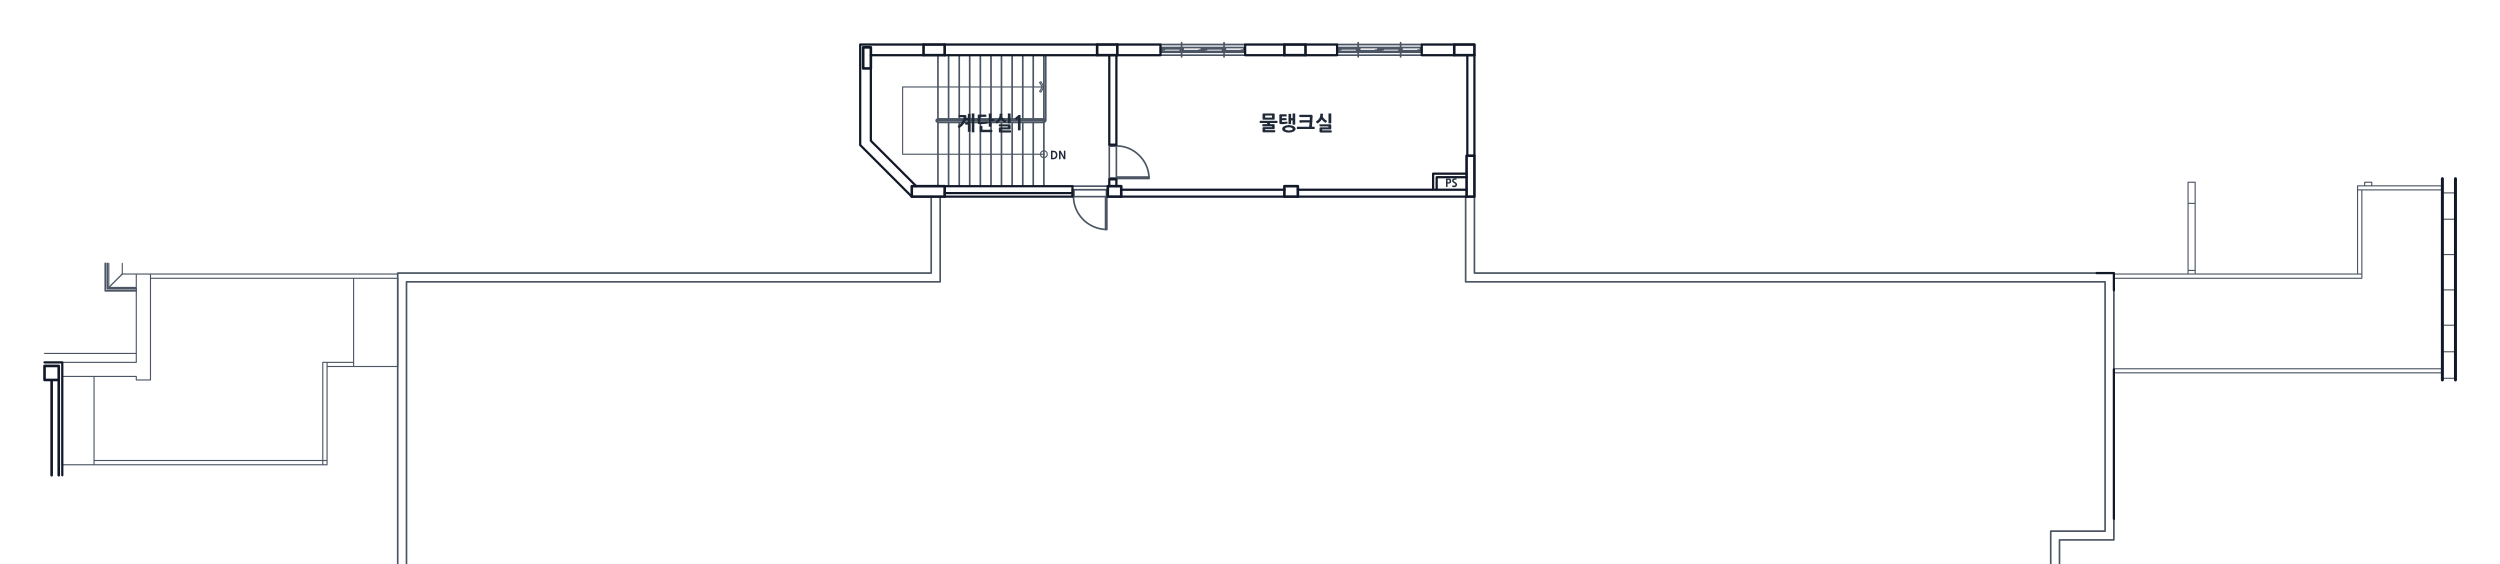
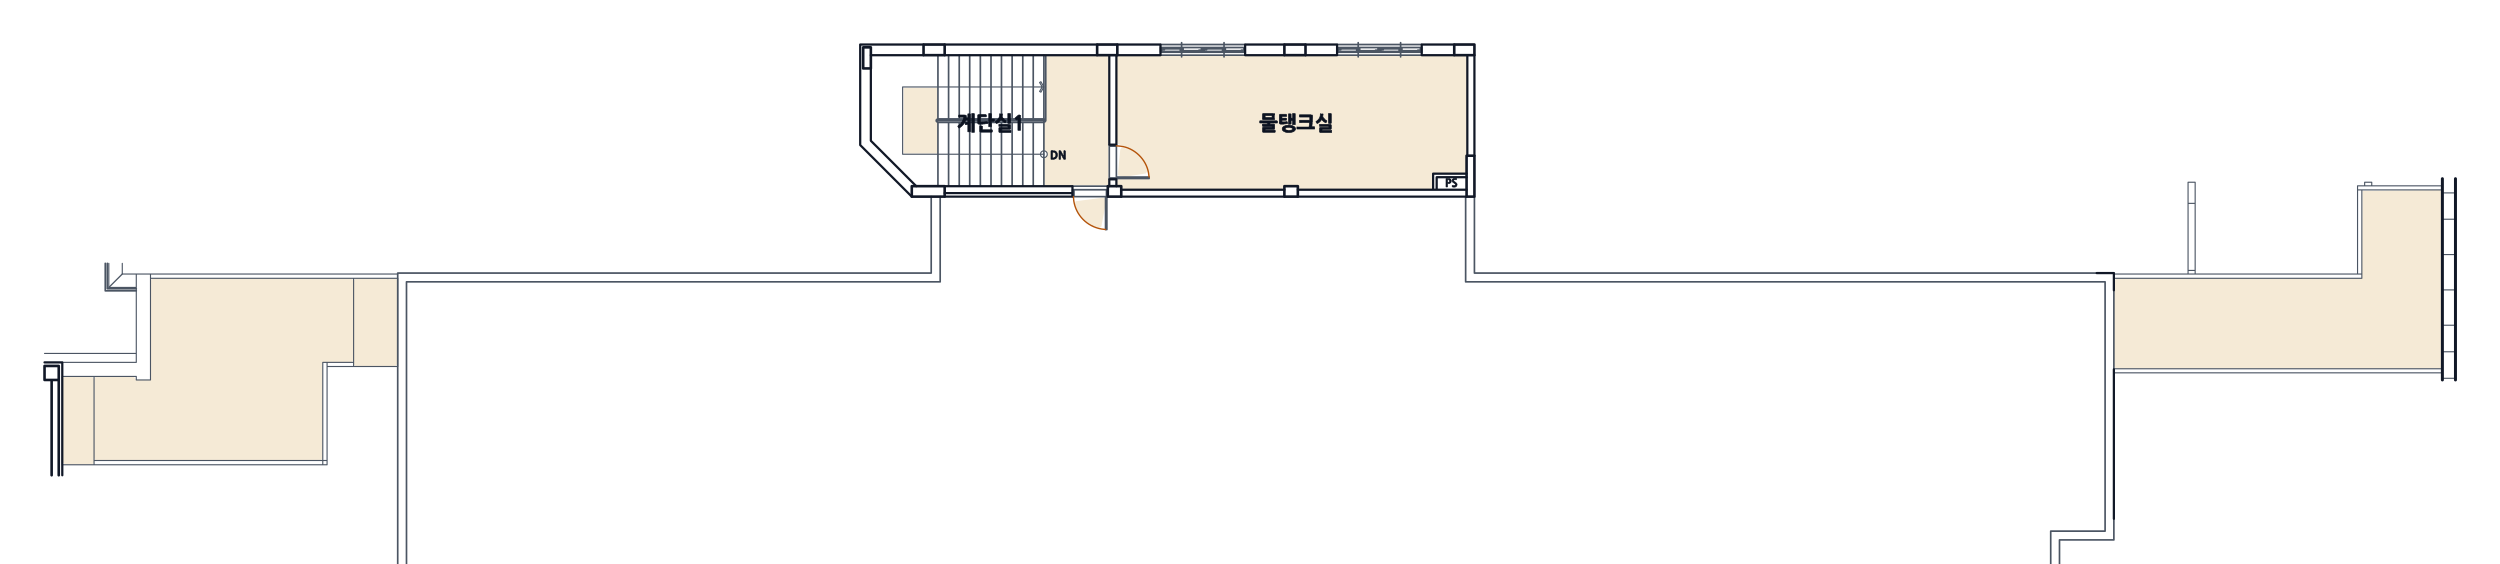
<svg xmlns="http://www.w3.org/2000/svg" viewBox="0 0 802.72 180.88" width="802.72" height="180.88">
+   <g id="deco">
+     <path fill="#f5ead6" fill-rule="evenodd" d="M290.1 28.2L290.1 49.3L300.9 49.3L301.2 39.8L300.6 38.5L301.2 37.6L300.9 28.2ZM336.3 49.5L335.2 51.2L335.4 59.5L355.9 59.5L355.9 18L336 18L335.7 38.9L335.2 39.7L335.2 47.7ZM360.2 47.3L359.7 48L358.9 56.3L361 56.8L367.9 55.7L368.4 54.9L369 56.8L369 57.3L358.9 57.4L358.6 59.3L360 59.8L360.8 60.9L411.5 60.9L412.4 59.8L416.7 59.8L417.6 60.9L459.5 60.9L460.2 60.1L460.2 55.8L470.1 55.8L470.9 55.1L471.1 18.4L470.2 17.7L450.5 17.7L449.7 18.3L448.9 17.7L436.9 17.7L436.1 18.3L435.3 17.7L393.8 17.7L393 18.3L392.2 17.7L380.2 17.7L379.4 18.3L378.6 17.7L359.1 17.8L358.5 18.6L358.5 46L363 47.9L363.1 48ZM367.7 52.5L365.7 49.8L363.3 48.1L365.7 49.8L367.7 52.4ZM353.6 72.9L355 65.7L354.7 63.4L345.4 64.6L345.1 65.4L345.8 67.7L347.7 70.3L350.4 72.4L352.8 73.2ZM679.4 118.4L783.3 118.4L784.2 117.8L784.2 61.9L783.6 61L758.6 61.3L758.4 89.4L679.6 89.4L678.7 90.3L678.7 117.5ZM126.8 89.4L114.1 89.4L113.5 90.3L113.6 117.1L114.4 117.7L126.8 117.7L127.7 116.8L127.6 89.9ZM30.2 147L30.7 147.8L103.1 147.8L103.6 147L103.6 116.4L112.7 116.4L113.5 115.8L113.5 89.9L112.6 89.4L48.9 89.4L48.3 90.3L48.3 122L43.8 122L42.9 120.9L31.1 120.9L30.3 121.3ZM30.2 121.8L29.6 120.9L20.8 120.9L20 121.5L20 148.3L20.9 149.2L29.4 149.2L30.2 148.6Z" />
+   </g>
  <path class="m" fill="none" stroke="#4b5563" stroke-linecap="round" stroke-linejoin="round" stroke-width="0.36" d="M336.26 49.52L336.2 49.1L335.96 48.74L335.6 48.5L335.18 48.44L334.76 48.5L334.4 48.74L334.16 49.1L334.1 49.52L334.16 49.94L334.4 50.3L334.76 50.54L335.18 50.6L335.6 50.54L335.96 50.3L336.2 49.94L336.26 49.52M335.18 49.52L289.82 49.52L289.82 27.92L335.18 27.92L334.22 29.6L333.8 29.36L334.64 27.92L333.8 26.48L334.22 26.24L335.18 27.92M702.56 86.84L702.56 65.3L704.84 65.3L704.84 86.84ZM704.84 87.98L704.84 86.84L702.56 86.84L702.56 87.98M702.56 65.3L702.56 58.52L704.84 58.52L704.84 65.3ZM759.26 59.66L759.26 58.52L761.54 58.52L761.54 59.66M784.22 119.72L678.74 119.72M784.22 118.4L678.74 118.4M784.22 59.66L756.98 59.66L756.98 87.98M105.02 149.24L103.64 149.24L103.64 116.36L105.02 116.36ZM105.02 149.24L20 149.24M30.2 147.86L105.02 147.86M20 120.86L43.76 120.86M20 116.36L43.76 116.36M20 116.36L43.76 116.36M39.26 87.98L39.26 84.56M43.76 120.86L43.76 122L48.32 122L48.32 87.98L43.76 87.98L43.76 116.36M48.32 89.36L127.7 89.36M48.32 87.98L127.7 87.98M105.02 117.68L127.7 117.68M105.02 116.36L113.54 116.36M43.76 87.98L39.26 87.98M14.3 113.48L43.76 113.48M34.94 84.56L34.94 92.3L43.76 92.3M788.42 61.94L784.22 61.94M788.42 70.4L784.22 70.4M788.42 81.74L784.22 81.74M788.42 93.08L784.22 93.08M788.42 104.42L784.22 104.42M788.42 112.94L784.22 112.94M788.42 121.46L784.22 121.46M758.36 87.98L678.74 87.98M758.36 89.36L678.74 89.36M784.22 60.98L756.98 60.98M758.36 60.98L758.36 89.36M113.54 117.68L113.54 89.36L127.7 89.36L127.7 117.68ZM20 149.24L20 120.86L30.2 120.86L30.2 149.24Z" />
  <path class="m" fill="none" stroke="#4b5563" stroke-linecap="round" stroke-linejoin="round" stroke-width="0.42" d="M34.94 92.3L39.26 87.98" />
-   <path class="m" fill="none" stroke="#4b5563" stroke-linecap="round" stroke-linejoin="round" stroke-width="0.54" d="M335.18 38.72L301.16 38.72M335.18 38.18L301.16 38.18M335.18 39.26L335.48 39.14L335.72 38.9L335.72 38.54L335.48 38.3L335.18 38.18M301.16 38.18L300.86 38.3L300.62 38.54L300.62 38.9L300.86 39.14L301.16 39.26M335.18 39.32L301.16 39.32M335.18 38.18L335.18 17.72M331.76 38.18L331.76 17.72M328.4 38.18L328.4 17.72M324.98 38.18L324.98 17.72M321.56 38.18L321.56 17.72M318.2 38.18L318.2 17.72M314.78 38.18L314.78 17.72M311.36 38.18L311.36 17.72M308 38.18L308 17.72M304.58 38.18L304.58 17.72M301.16 38.18L301.16 17.72M335.18 38.18L335.18 59.78M331.76 39.32L331.76 59.78M328.4 39.32L328.4 59.78M324.98 39.32L324.98 59.78M321.56 39.32L321.56 59.78M318.2 39.32L318.2 59.78M314.78 39.32L314.78 59.78M311.36 39.32L311.36 59.78M308 39.32L308 59.78M304.58 39.32L304.58 59.78M301.16 39.32L301.16 59.78M456.08 15.26L442.88 15.26M456.08 15.26L442.88 15.26M449.72 18.26L449.72 13.7M443.12 15.92L443.12 15.44M443.24 15.5L443.24 15.92M443.36 15.26L456.08 15.26M443.36 16.76L456.08 16.76M449.24 15.92L449.24 15.5L450.14 15.5L450.14 15.92ZM449.24 16.46L449.24 16.1L450.14 16.1L450.14 16.46ZM443.36 15.26L442.88 15.26M442.88 16.76L443.36 16.76L443.36 15.92L443.12 15.92L443.12 15.44L443.36 15.44L443.36 15.26M443.24 15.92L443.24 15.5L444.14 15.5L444.14 15.92ZM444.14 15.68L449.24 15.68M456.26 16.04L456.26 16.52M456.2 16.46L456.2 16.1M456.5 16.76L456.08 16.76M456.08 15.26L456.08 16.04L456.26 16.04L456.26 16.52L456.08 16.52L456.08 16.76M455.24 16.46L455.24 16.1L456.2 16.1L456.2 16.46ZM455.24 16.28L450.14 16.28M456.08 16.76L442.88 16.76M456.08 16.76L456.5 16.76M456.5 15.26L456.08 15.26L456.5 15.26M443.36 16.52L456.08 16.52M442.88 16.76L442.88 15.26M456.5 16.76L456.5 15.26M442.46 15.26L429.32 15.26M442.46 15.26L429.32 15.26M436.1 18.26L436.1 13.7M429.5 15.92L429.5 15.44M429.62 15.5L429.62 15.92M429.74 15.26L442.46 15.26M429.74 16.76L442.46 16.76M435.62 15.92L435.62 15.5L436.58 15.5L436.58 15.92ZM435.62 16.46L435.62 16.1L436.58 16.1L436.58 16.46ZM429.74 15.26L429.32 15.26M429.32 16.76L429.74 16.76L429.74 15.92L429.5 15.92L429.5 15.44L429.74 15.44L429.74 15.26M429.62 15.92L429.62 15.5L430.52 15.5L430.52 15.92ZM430.52 15.68L435.62 15.68M442.7 16.04L442.7 16.52M442.58 16.46L442.58 16.1M442.88 16.76L442.46 16.76M442.46 15.26L442.46 16.04L442.7 16.04L442.7 16.52L442.46 16.52L442.46 16.76M441.68 16.46L441.68 16.1L442.58 16.1L442.58 16.46ZM441.68 16.28L436.58 16.28M442.46 16.76L429.32 16.76M442.46 16.76L442.88 16.76M442.88 15.26L442.46 15.26L442.88 15.26M429.74 16.52L442.46 16.52M429.32 16.76L429.32 15.26M442.88 16.76L442.88 15.26M473.42 63.14L473.42 87.68L678.74 87.68L678.74 173.36L661.28 173.36L661.28 274.88L241.64 274.88L241.64 256.82L127.7 256.82L127.7 87.68L299 87.68L299 63.14M470.6 63.14L470.6 90.5L675.92 90.5L675.92 170.54L658.46 170.54L658.46 272L244.46 272L244.46 254L130.52 254L130.52 90.5L301.88 90.5L301.88 63.14M399.38 15.26L386.24 15.26M399.38 15.26L386.24 15.26M393.02 18.26L393.02 13.7M386.42 15.92L386.42 15.44M386.54 15.5L386.54 15.92M386.66 15.26L399.38 15.26M386.66 16.76L399.38 16.76M392.54 15.92L392.54 15.5L393.44 15.5L393.44 15.92ZM392.54 16.46L392.54 16.1L393.44 16.1L393.44 16.46ZM386.66 15.26L386.24 15.26M386.24 16.76L386.66 16.76L386.66 15.92L386.42 15.92L386.42 15.44L386.66 15.44L386.66 15.26M386.54 15.92L386.54 15.5L387.44 15.5L387.44 15.92ZM387.44 15.68L392.54 15.68M399.62 16.04L399.62 16.52M399.5 16.46L399.5 16.1M399.8 16.76L399.38 16.76M399.38 15.26L399.38 16.04L399.62 16.04L399.62 16.52L399.38 16.52L399.38 16.76M398.6 16.46L398.6 16.1L399.5 16.1L399.5 16.46ZM398.6 16.28L393.44 16.28M399.38 16.76L386.24 16.76M399.38 16.76L399.8 16.76M399.8 15.26L399.38 15.26L399.8 15.26M386.66 16.52L399.38 16.52M386.24 16.76L386.24 15.26M399.8 16.76L399.8 15.26M385.76 15.26L372.62 15.26M385.76 15.26L372.62 15.26M379.4 18.26L379.4 13.7M372.86 15.92L372.86 15.44M372.92 15.5L372.92 15.92M373.04 15.26L385.76 15.26M373.04 16.76L385.76 16.76M378.98 15.92L378.98 15.5L379.88 15.5L379.88 15.92ZM378.98 16.46L378.98 16.1L379.88 16.1L379.88 16.46ZM373.04 15.26L372.62 15.26M372.62 16.76L373.04 16.76L373.04 15.92L372.86 15.92L372.86 15.44L373.04 15.44L373.04 15.26M372.92 15.92L372.92 15.5L373.88 15.5L373.88 15.92ZM373.88 15.68L378.98 15.68M386 16.04L386 16.52M385.88 16.46L385.88 16.1M386.24 16.76L385.76 16.76M385.76 15.26L385.76 16.04L386 16.04L386 16.52L385.76 16.52L385.76 16.76M384.98 16.46L384.98 16.1L385.88 16.1L385.88 16.46ZM384.98 16.28L379.88 16.28M385.76 16.76L372.62 16.76M385.76 16.76L386.24 16.76M386.24 15.26L385.76 15.26L386.24 15.26M373.04 16.52L385.76 16.52M372.62 16.76L372.62 15.26M386.24 16.76L386.24 15.26M372.62 14.3L399.8 14.3M372.62 17.72L399.8 17.72M429.32 14.3L456.5 14.3M429.32 17.72L456.5 17.72M368.96 56.84L368.78 55.52C368.04 51.14 364.21 47.43 359.78 46.94L358.46 46.82M358.46 57.32L358.46 46.76M356.18 57.32L356.18 46.76M358.46 46.46L358.46 46.76L358.1 46.76L358.1 46.94L356.54 46.94L356.18 46.76L356.18 46.46L358.46 46.46L356.18 46.46M358.46 57.32L358.46 56.84L368.96 56.84L368.96 57.32ZM356.18 57.56L358.46 57.56L358.46 57.32L358.1 57.32L358.1 57.14L356.54 57.14L356.18 57.32L356.18 57.56L358.46 57.56M43.76 92.72L34.46 92.72L34.46 84.56M33.8 84.56L33.8 93.38L43.76 93.38M335.78 38.72L335.78 17.9M344.66 63.14L344.78 64.52C345.49 69.12 349.03 72.71 353.6 73.52L354.98 73.7M355.4 63.14L344.66 63.14M355.4 60.92L344.66 60.92M344.36 63.14L344.66 63.14L344.66 62.78L344.84 62.78L344.84 61.22L344.66 60.92L344.36 60.92L344.36 63.14L344.36 60.92M354.98 73.7L354.98 63.14L355.4 63.14L355.4 73.7ZM355.7 60.92L355.7 63.14L355.4 63.14L355.4 62.78L355.28 62.78L355.28 61.22L355.4 60.92L355.7 60.92L355.7 63.14M355.7 59.78L344.36 59.78" />
+   <path class="m" fill="none" stroke="#4b5563" stroke-linecap="round" stroke-linejoin="round" stroke-width="0.54" d="M335.18 38.72L301.16 38.72M335.18 38.18L301.16 38.18M335.18 39.26L335.48 39.14L335.72 38.9L335.72 38.54L335.48 38.3L335.18 38.18M301.16 38.18L300.86 38.3L300.62 38.54L300.62 38.9L300.86 39.14L301.16 39.26M335.18 39.32L301.16 39.32M335.18 38.18L335.18 17.72M331.76 38.18L331.76 17.72M328.4 38.18L328.4 17.72M324.98 38.18L324.98 17.72M321.56 38.18L321.56 17.72M318.2 38.18L318.2 17.72M314.78 38.18L314.78 17.72M311.36 38.18L311.36 17.72M308 38.18L308 17.72M304.58 38.18L304.58 17.72M301.16 38.18L301.16 17.72M335.18 38.18L335.18 59.78M331.76 39.32L331.76 59.78M328.4 39.32L328.4 59.78M324.98 39.32L324.98 59.78M321.56 39.32L321.56 59.78M318.2 39.32L318.2 59.78M314.78 39.32L314.78 59.78M311.36 39.32L311.36 59.78M308 39.32L308 59.78M304.58 39.32L304.58 59.78M301.16 39.32L301.16 59.78M456.08 15.26L442.88 15.26M456.08 15.26L442.88 15.26M449.72 18.26L449.72 13.7M443.12 15.92L443.12 15.44M443.24 15.5L443.24 15.92M443.36 15.26L456.08 15.26M443.36 16.76L456.08 16.76M449.24 15.92L449.24 15.5L450.14 15.5L450.14 15.92ZM449.24 16.46L449.24 16.1L450.14 16.1L450.14 16.46ZM443.36 15.26L442.88 15.26M442.88 16.76L443.36 16.76L443.36 15.92L443.12 15.92L443.12 15.44L443.36 15.44L443.36 15.26M443.24 15.92L443.24 15.5L444.14 15.5L444.14 15.92ZM444.14 15.68L449.24 15.68M456.26 16.04L456.26 16.52M456.2 16.46L456.2 16.1M456.5 16.76L456.08 16.76M456.08 15.26L456.08 16.04L456.26 16.04L456.26 16.52L456.08 16.52L456.08 16.76M455.24 16.46L455.24 16.1L456.2 16.1L456.2 16.46ZM455.24 16.28L450.14 16.28M456.08 16.76L442.88 16.76M456.08 16.76L456.5 16.76M456.5 15.26L456.08 15.26L456.5 15.26M443.36 16.52L456.08 16.52M442.88 16.76L442.88 15.26M456.5 16.76L456.5 15.26M442.46 15.26L429.32 15.26M442.46 15.26L429.32 15.26M436.1 18.26L436.1 13.7M429.5 15.92L429.5 15.44M429.62 15.5L429.62 15.92M429.74 15.26L442.46 15.26M429.74 16.76L442.46 16.76M435.62 15.92L435.62 15.5L436.58 15.5L436.58 15.92ZM435.62 16.46L435.62 16.1L436.58 16.1L436.58 16.46ZM429.74 15.26L429.32 15.26M429.32 16.76L429.74 16.76L429.74 15.92L429.5 15.92L429.5 15.44L429.74 15.44L429.74 15.26M429.62 15.92L429.62 15.5L430.52 15.5L430.52 15.92ZM430.52 15.68L435.62 15.68M442.7 16.04L442.7 16.52M442.58 16.46L442.58 16.1M442.88 16.76L442.46 16.76M442.46 15.26L442.46 16.04L442.7 16.04L442.7 16.52L442.46 16.52L442.46 16.76M441.68 16.46L441.68 16.1L442.58 16.1L442.58 16.46ZM441.68 16.28L436.58 16.28M442.46 16.76L429.32 16.76M442.46 16.76L442.88 16.76M442.88 15.26L442.46 15.26L442.88 15.26M429.74 16.52L442.46 16.52M429.32 16.76L429.32 15.26M442.88 16.76L442.88 15.26M473.42 63.14L473.42 87.68L678.74 87.68L678.74 173.36L661.28 173.36L661.28 274.88L241.64 274.88L241.64 256.82L127.7 256.82L127.7 87.68L299 87.68L299 63.14M470.6 63.14L470.6 90.5L675.92 90.5L675.92 170.54L658.46 170.54L658.46 272L244.46 272L244.46 254L130.52 254L130.52 90.5L301.88 90.5L301.88 63.14M399.38 15.26L386.24 15.26M399.38 15.26L386.24 15.26M393.02 18.26L393.02 13.7M386.42 15.92L386.42 15.44M386.54 15.5L386.54 15.92M386.66 15.26L399.38 15.26M386.66 16.76L399.38 16.76M392.54 15.92L392.54 15.5L393.44 15.5L393.44 15.92ZM392.54 16.46L392.54 16.1L393.44 16.1L393.44 16.46ZM386.66 15.26L386.24 15.26M386.24 16.76L386.66 16.76L386.66 15.92L386.42 15.92L386.42 15.44L386.66 15.44L386.66 15.26M386.54 15.92L386.54 15.5L387.44 15.5L387.44 15.92ZM387.44 15.68L392.54 15.68M399.62 16.04L399.62 16.52M399.5 16.46L399.5 16.1M399.8 16.76L399.38 16.76M399.38 15.26L399.38 16.04L399.62 16.04L399.62 16.52L399.38 16.52L399.38 16.76M398.6 16.46L398.6 16.1L399.5 16.1L399.5 16.46ZM398.6 16.28L393.44 16.28M399.38 16.76L386.24 16.76M399.38 16.76L399.8 16.76M399.8 15.26L399.38 15.26L399.8 15.26M386.66 16.52L399.38 16.52M386.24 16.76L386.24 15.26M399.8 16.76L399.8 15.26M385.76 15.26L372.62 15.26M385.76 15.26L372.62 15.26M379.4 18.26L379.4 13.7M372.86 15.92L372.86 15.44M372.92 15.5L372.92 15.92M373.04 15.26L385.76 15.26M373.04 16.76L385.76 16.76M378.98 15.92L378.98 15.5L379.88 15.5L379.88 15.92ZM378.98 16.46L378.98 16.1L379.88 16.1L379.88 16.46ZM373.04 15.26L372.62 15.26M372.62 16.76L373.04 16.76L373.04 15.92L372.86 15.92L372.86 15.44L373.04 15.44L373.04 15.26M372.92 15.92L372.92 15.5L373.88 15.5L373.88 15.92ZM373.88 15.68L378.98 15.68M386 16.04L386 16.52M385.88 16.46L385.88 16.1M386.24 16.76L385.76 16.76M385.76 15.26L385.76 16.04L386 16.04L386 16.52L385.76 16.52L385.76 16.76M384.98 16.46L384.98 16.1L385.88 16.1L385.88 16.46ZM384.98 16.28L379.88 16.28M385.76 16.76L372.62 16.76M385.76 16.76L386.24 16.76M386.24 15.26L385.76 15.26L386.24 15.26M373.04 16.52L385.76 16.52M372.62 16.76L372.62 15.26M386.24 16.76L386.24 15.26M372.62 14.3L399.8 14.3M372.62 17.72L399.8 17.72M429.32 14.3L456.5 14.3M429.32 17.72L456.5 17.72M358.46 57.32L358.46 46.76M356.18 57.32L356.18 46.76M358.46 46.46L358.46 46.76L358.1 46.76L358.1 46.94L356.54 46.94L356.18 46.76L356.18 46.46L358.46 46.46L356.18 46.46M358.46 57.32L358.46 56.84L368.96 56.84L368.96 57.32ZM356.18 57.56L358.46 57.56L358.46 57.32L358.1 57.32L358.1 57.14L356.54 57.14L356.18 57.32L356.18 57.56L358.46 57.56M43.76 92.72L34.46 92.72L34.46 84.56M33.8 84.56L33.8 93.38L43.76 93.38M335.78 38.72L335.78 17.9M355.4 63.14L344.66 63.14M355.4 60.92L344.66 60.92M344.36 63.14L344.66 63.14L344.66 62.78L344.84 62.78L344.84 61.22L344.66 60.92L344.36 60.92L344.36 63.14L344.36 60.92M354.98 73.7L354.98 63.14L355.4 63.14L355.4 73.7ZM355.7 60.92L355.7 63.14L355.4 63.14L355.4 62.78L355.28 62.78L355.28 61.22L355.4 60.92L355.7 60.92L355.7 63.14M355.7 59.78L344.36 59.78" />
  <path class="w" fill="none" stroke="#111827" stroke-linecap="round" stroke-linejoin="round" stroke-width="0.72" d="M473.42 17.72L473.42 50M471.14 17.72L471.14 50M303.32 62L344.36 62M303.32 59.78L344.36 59.78M416.72 63.14L470.9 63.14M416.72 60.92L470.9 60.92M356.18 59.78L356.18 57.56M356.18 46.46L356.18 17.72M358.46 59.78L358.46 57.56M358.46 46.46L358.46 17.72M412.4 63.14L360.02 63.14M412.4 60.92L360.02 60.92M372.62 14.3L358.76 14.3M372.62 17.72L358.76 17.72M358.76 14.3L360.02 14.3M303.32 14.3L352.28 14.3M303.32 17.72L352.28 17.72M419.18 14.3L429.32 14.3M419.18 17.72L429.32 17.72L429.32 14.3M296.54 14.3L276.2 14.3M296.54 17.72L279.62 17.72M276.2 14.3L276.2 46.58L292.76 63.14M279.62 21.98L279.62 45.2L294.2 59.78M678.74 166.58L678.74 118.58M673.22 87.68L678.74 87.68L678.74 93.2M303.32 63.14L344.36 63.14M461.3 60.92L461.3 56.9M460.16 60.92L460.16 55.76M461.3 56.9L470.9 56.9M460.16 55.76L470.9 55.76M466.94 14.3L456.5 14.3M466.94 17.72L456.5 17.72L456.5 14.3M372.62 14.3L372.62 17.72M412.4 14.3L399.8 14.3M412.4 17.72L399.8 17.72L399.8 14.3M358.46 57.56L356.18 57.56M358.46 46.46L356.18 46.46M20 122L20 152.6M20 116.36L20 122M14.3 116.36L20 116.36M14.3 116.36L20 116.36M344.36 63.14L344.36 59.78" />
  <path class="w" fill="none" stroke="#111827" stroke-linecap="round" stroke-linejoin="round" stroke-width="0.84" d="M470.9 63.14L470.9 50L473.42 50L473.42 63.14ZM355.7 63.14L355.7 59.78L360.02 59.78L360.02 63.14ZM412.4 63.14L412.4 59.78L416.72 59.78L416.72 63.14ZM277.16 21.98L277.16 15.2L279.62 15.2L279.62 21.98ZM296.54 17.72L296.54 14.3L303.32 14.3L303.32 17.72ZM412.4 17.72L412.4 14.3L419.18 14.3L419.18 17.72ZM352.28 17.72L352.28 14.3L358.76 14.3L358.76 17.72ZM466.94 17.72L466.94 14.3L473.42 14.3L473.42 17.72ZM292.76 63.14L292.76 59.78L303.32 59.78L303.32 63.14ZM16.58 122L16.58 152.6M18.86 122L18.86 152.6M18.86 117.5L18.86 122M18.86 117.5L18.86 122M14.3 122L14.3 117.5L18.86 117.5L18.86 122Z" />
  <path class="w" fill="none" stroke="#111827" stroke-linecap="round" stroke-linejoin="round" stroke-width="0.96" d="M784.22 122L784.22 57.38M788.42 122L788.42 57.38" />
-   <path class="t" fill="#1f2937" d="M309.2 38.54L309.14 38.6L308.84 39.2L308.78 39.26L308.72 39.38L308.66 39.5L308.54 39.56L308.48 39.68L308.36 39.74L308.3 39.86L308.24 39.92L308.18 39.98L308.06 40.04L308 40.16L307.76 40.28L307.7 40.4L307.58 40.46L307.52 40.52L307.58 40.64L307.82 41.06L307.94 41.12L308.06 41.06L308.12 41.06L308.24 40.94L308.36 40.88L308.54 40.7L308.66 40.64L308.72 40.58L308.84 40.46L309.2 40.1C309.7 39.53 309.67 39.41 310.04 38.78L310.04 38.66L310.1 38.54L310.76 38.54M309.8 36.92L307.88 36.92L307.82 37.04L307.82 37.52L307.94 37.64L309.26 37.64L309.38 37.7L309.38 37.88L310.22 37.82L310.28 37.76L310.28 37.22L310.22 37.1L310.16 37.04L310.16 36.98L310.04 36.98L309.92 36.92M311.48 36.56L310.76 36.56L310.76 37.82L310.22 37.82L309.38 37.88L309.38 38L309.32 38.12L309.32 38.24L309.2 38.48L309.2 38.54L310.76 38.54L310.76 39.32L310.04 39.32L309.92 39.44L309.92 39.92L309.98 40.04L310.76 40.04L310.76 42.32L311.48 42.32L311.6 42.2L311.6 36.68L311.54 36.56M312.74 36.44L312.02 36.44L312.02 42.5L312.86 42.5L312.86 36.44M315.32 40.46L314.6 40.46L314.6 41.96C314.56 42.5 314.72 42.31 315.02 42.44L318.5 42.44L318.62 42.32L318.62 41.78L318.5 41.66L315.5 41.66L315.44 41.6L315.44 40.46M316.94 39.02L316.88 39.02C316.11 39.11 315.71 39.17 314.9 39.14L313.94 39.44L313.94 39.62L314 39.68L314.06 39.8L314.12 39.8L314.24 39.86C314.66 39.86 315.08 39.86 315.5 39.86L315.62 39.86L315.74 39.8L316.22 39.8L316.34 39.74L316.58 39.74L316.76 39.68L317 39.68L317.06 39.62L317.18 39.62L317.18 39.5L317.12 39.08L317.06 39.02M316.58 36.8L314.36 36.8C313.98 36.78 313.92 36.84 313.94 37.22L313.94 39.44L314.9 39.14L314.84 39.14L314.78 39.08L314.78 37.64L314.84 37.52L316.64 37.52L316.7 37.4L316.7 36.92L316.64 36.86M318.26 36.44L317.48 36.44L317.48 40.7L318.32 40.7L318.32 38.96L319.22 38.96L319.28 38.84L319.28 38.36L319.22 38.24L318.32 38.24L318.32 36.5M324.02 39.92L320.72 39.92L320.72 40.58L323.54 40.58L323.6 40.7L323.6 40.82L323.54 40.88L321.02 40.88L320.78 41L320.72 41.12L320.72 42.32L320.78 42.44L320.84 42.44L320.9 42.5L321.02 42.56L324.5 42.56L324.62 42.5L324.62 41.9L324.5 41.84L321.68 41.84L321.56 41.78L321.56 41.6L321.68 41.54L324.32 41.54L324.38 41.48L324.44 41.48L324.44 41.36L324.5 41.3L324.5 40.22L324.38 39.98L324.26 39.92L324.14 39.92M322.4 38.3L321.44 38.36L321.5 38.48C321.66 38.64 321.82 38.8 321.98 38.96L322.04 38.96L322.1 39.08C322.37 39.19 322.37 39.27 322.64 39.38L322.76 39.44L322.82 39.38L323.06 38.96L323.12 38.84L323 38.78L323 38.72L322.88 38.66L322.82 38.6L322.7 38.54L322.64 38.48L322.52 38.42M321.14 36.5L321.02 36.5L320.96 36.62L320.96 36.8C321 37.05 320.85 37.68 320.72 37.88L320.66 38L320.6 38.12L320.48 38.18L320.42 38.3L320.36 38.36L320.3 38.48L320.18 38.54L319.88 38.84L319.64 38.96L319.58 39.08L319.64 39.2L319.88 39.56L320 39.68L320 39.62L320.18 39.56L320.3 39.5L320.42 39.44L320.6 39.26L320.72 39.2L320.78 39.14L320.96 38.96L321.02 38.84L321.14 38.78L321.26 38.54L321.38 38.42L321.44 38.36L322.4 38.3L322.34 38.24L322.28 38.12L322.16 38.06L322.1 37.94L321.98 37.88L321.86 37.64L321.8 37.58L321.74 37.46L321.8 37.4L321.8 37.04L321.86 36.86L321.86 36.62L321.8 36.56L321.74 36.5M324.38 36.44L323.6 36.44L323.6 39.56L323.72 39.62L324.38 39.62L324.44 39.56L324.5 39.5L324.5 36.56L324.44 36.44M325.94 38.06L326.3 38.48L326.36 38.54L326.48 38.48L326.84 38.12M327.5 36.92L327.08 36.92L326.96 36.98L325.94 37.88L325.88 38L325.94 38.06L326.84 38.12L326.84 41.84L327.68 41.84L327.68 36.92M339.2 48.8L338.18 48.86L338.48 48.86L338.54 48.92L338.66 48.92L338.72 48.98L338.78 49.04C338.87 49.12 338.94 49.23 338.96 49.34L338.96 49.4L339.02 49.46L339.02 50.06L338.96 50.12L338.96 50.18L338.9 50.24L338.9 50.3L338.78 50.42L338.72 50.48L338.72 50.54L338.66 50.54L338.6 50.6L338.48 50.66L338.36 50.66L338.3 50.72L337.94 50.72L339.14 50.72C339.29 50.74 339.29 50.54 339.38 50.48L339.38 50.36L339.44 50.36L339.44 50.18L339.5 50.12L339.5 49.34L339.44 49.28L339.44 49.16L339.38 49.1L339.38 49.04L339.32 48.98L339.32 48.92L339.26 48.86M338.18 48.38L337.58 48.38L337.52 48.44L337.46 48.44L337.46 51.14L337.58 51.14C337.86 51.14 338.14 51.14 338.42 51.14L338.54 51.08L338.66 51.08L338.72 51.02L338.78 51.02L338.84 50.96L338.9 50.96L338.96 50.9L339.02 50.9L339.14 50.78L339.14 50.72L337.94 50.72L337.94 48.86L338.18 48.86L339.2 48.8L339.14 48.74L339.08 48.68L339.02 48.62L338.96 48.56L338.9 48.56L338.84 48.5L338.72 48.5L338.66 48.44L338.24 48.44M340.04 48.5L340.04 51.14L340.52 51.14L340.52 49.22M341.96 48.38L341.66 48.38L341.6 48.44L341.6 50.36L342.08 51.08L342.08 48.44L342.02 48.44M340.46 48.38L340.1 48.38L340.04 48.44L340.04 48.5L340.52 49.22L341.54 51.08L341.6 51.14L342.08 51.14L342.08 51.08L341.6 50.36L340.58 48.44L340.52 48.44M465.86 57.74L465.14 57.74L465.26 57.74L465.32 57.8L465.44 57.92L465.44 58.34L465.38 58.4L465.38 58.46L465.32 58.46L465.26 58.52L464.78 58.52L465.86 58.58L465.92 58.46L465.92 58.28L465.98 58.22L465.98 58.04L465.92 57.92L465.92 57.74M465.08 57.32L464.3 57.32L464.3 60.02L464.78 60.02L464.78 58.94L465.44 58.94L465.44 58.88L465.5 58.88L465.56 58.82L465.62 58.82L465.74 58.7L465.8 58.7L465.8 58.64L465.86 58.58L464.78 58.52L464.78 57.74L465.86 57.74L465.86 57.68L465.8 57.62L465.74 57.56L465.74 57.5L465.68 57.5C465.57 57.38 465.43 57.29 465.26 57.32L465.14 57.32M466.34 59.54L466.28 59.54L466.28 59.96L466.34 60.02L466.52 60.02L466.58 60.08L467.24 60.08L467.3 60.02L467.36 60.02L467.48 59.9L467.54 59.9L467.6 59.84L467.66 59.78L467.72 59.72L467.72 59.66L466.88 59.6L466.52 59.6L466.46 59.54L466.4 59.54M466.34 57.62L466.34 57.74L466.28 57.8L466.28 58.22L466.34 58.28L466.34 58.34L466.4 58.4L466.4 58.46L466.46 58.46L466.46 58.52L466.52 58.52L466.64 58.64L466.7 58.64L466.82 58.76L466.88 58.76L467 58.88L467.06 58.88L467.24 59.06L467.24 59.12L467.3 59.12L467.3 59.42L467.24 59.48L467.24 59.54L467.18 59.54L467.12 59.6L466.88 59.6L467.72 59.66L467.78 59.6L467.78 59.48L467.84 59.42L467.84 59.12L467.78 59.06L467.78 58.94L467.66 58.82L467.6 58.76L467.54 58.7L467.48 58.7L467.42 58.64L467.42 58.58L467.36 58.52L467.3 58.52L467.18 58.4L467.06 58.4L467.06 58.34L467 58.34L466.88 58.22L466.82 58.22L466.82 58.16L466.76 58.1L466.76 57.86L466.82 57.8L466.88 57.8L466.94 57.74L467 57.68L467.12 57.68M467.12 57.26L467.06 57.26C466.79 57.23 466.58 57.37 466.4 57.56L466.34 57.62L467.12 57.68L467.36 57.68L467.48 57.74L467.6 57.74L467.72 57.44L467.72 57.38L467.66 57.32L467.6 57.32L467.48 57.26L467.18 57.26M410.06 38.78L404.6 38.78L404.48 38.84L404.48 39.44L404.6 39.5L406.88 39.5L406.88 39.86L405.5 39.86L405.38 39.92L405.32 39.98L405.32 40.4L405.38 40.52L405.5 40.58L408.38 40.58L408.44 40.64L408.44 40.76L408.38 40.82L405.68 40.82L405.44 40.94L405.38 41.06L405.38 42.26L405.44 42.38L405.44 42.44L405.56 42.44L405.68 42.5L409.34 42.5L409.46 42.38L409.46 41.96L409.4 41.84L409.34 41.78L406.28 41.78L406.22 41.72L406.22 41.54L406.28 41.48L409.1 41.48L409.22 41.42L409.28 41.3L409.28 40.04L409.22 39.98L409.1 39.92L408.98 39.86L407.78 39.86L407.78 39.5L410.12 39.5L410.18 39.38L410.18 38.84M409.28 36.86L408.32 37.1L408.44 37.16L408.44 37.76L406.34 37.76L405.38 38L405.38 38.24L405.44 38.36L405.56 38.42L409.1 38.42L409.22 38.36L409.28 38.24L409.28 38M408.86 36.44L405.56 36.44L405.44 36.5L405.44 36.56L405.38 36.68L405.38 38L406.34 37.76L406.28 37.76L406.22 37.64L406.22 37.28L406.28 37.16L406.34 37.1L408.32 37.1L409.28 36.86L409.28 36.62L409.22 36.5L409.1 36.44L408.98 36.44M415.7 40.82L413.84 40.88L414.32 40.88L414.56 41L414.68 41L414.74 41.06L414.86 41.12L414.98 41.18L415.04 41.3L415.04 41.54L414.92 41.6L414.92 41.66L414.68 41.78L414.5 41.78L414.38 41.84L414.2 41.84L414.08 41.9L413.84 41.9L411.92 41.96L412.04 42.02L412.1 42.08L412.22 42.2L412.34 42.26L412.4 42.26L412.76 42.44L412.88 42.44L413 42.5L413.18 42.5L413.3 42.56L414.26 42.56L414.38 42.5L414.62 42.5L414.74 42.44L414.86 42.44L415.1 42.32L415.22 42.32L415.34 42.26L415.4 42.2L415.52 42.14L415.82 41.84L416 41.48L416 41.3L415.94 41.18L415.94 41.06L415.88 41L415.82 40.88M413.84 40.16L413.66 40.16L413.48 40.22L413.12 40.22L413 40.28L412.94 40.28L412.82 40.34L412.64 40.34L412.58 40.4L412.34 40.52L412.22 40.52L412.16 40.64L412.04 40.7L411.86 40.88L411.74 41.12L411.74 41.24L411.68 41.36L411.68 41.42L411.74 41.54L411.74 41.66L411.8 41.78L411.86 41.84L411.92 41.96L413.84 41.9L413.6 41.9L413.48 41.84L413.36 41.84L413.18 41.78L413.06 41.78L413 41.72L412.94 41.72L412.7 41.6L412.64 41.48L412.64 41.3L412.7 41.18L412.76 41.18L412.82 41.06C413.15 40.92 413.47 40.84 413.84 40.88L415.7 40.82L415.64 40.7L415.52 40.64L415.46 40.58L415.22 40.46L415.1 40.4L415.04 40.34L414.86 40.34C414.7 40.26 414.38 40.2 414.2 40.22L414.08 40.16L413.96 40.16M413.3 39.02L413.18 39.02L413.12 39.08L412.88 39.08L412.76 39.14L411.98 39.14L410.78 39.32L410.78 39.56L410.84 39.62L410.9 39.74L411.02 39.8L411.14 39.86L412.16 39.86L412.28 39.8L412.7 39.8L412.82 39.74L413.12 39.74L413.24 39.68L413.36 39.68L413.42 39.62L413.42 39.56L413.36 39.14M412.94 37.94L412.82 37.94C412.46 37.94 412.1 37.94 411.74 37.94L411.62 37.94L413.06 38L413.06 37.94M413 36.68L411.08 36.68L410.96 36.74L410.84 36.8L410.78 36.92L410.78 39.32L411.98 39.14L411.68 39.14L411.62 39.08L411.62 38.6L413 38.6L413.06 38.54L413.12 38.42L413.06 38L411.62 37.94L411.62 37.46L411.74 37.4L413.06 37.4L413.12 37.28L413.12 36.8L413.06 36.74M414.44 36.56L413.72 36.56L413.72 39.86L414.44 39.86L414.56 39.8L414.56 38.66L415.04 38.66L414.56 37.94L414.56 36.56M415.76 36.44L415.04 36.44L415.04 37.94L414.56 37.94L415.04 38.66L415.04 40.04L415.88 40.04L415.88 36.44M416.54 40.7L416.42 40.76L416.42 41.42L422.12 41.42L422.12 40.76L422 40.7L420.32 40.7M421.34 39.26L420.5 39.32L420.5 39.44L420.44 39.56L420.44 40.1L420.38 40.22L420.38 40.58L420.32 40.7L421.22 40.7L421.22 40.64C421.2 40.35 421.37 39.78 421.34 39.5L421.34 39.38M420.98 36.86L417.26 36.86L417.2 36.98L417.2 37.46L417.32 37.58L420.56 37.58L420.56 37.64C420.56 37.9 420.56 38.16 420.56 38.42L420.56 38.6L420.44 38.6C419.42 38.6 418.4 38.6 417.38 38.6L417.26 38.66L417.26 39.32L417.38 39.38L417.5 39.38C418.14 39.42 418.06 39.28 418.7 39.32L419 39.32C419.46 39.32 419.92 39.32 420.38 39.32L420.5 39.32L421.34 39.26L421.34 39.2L421.4 39.08C421.4 38.78 421.4 38.48 421.4 38.18L421.4 38.06L421.46 37.94L421.46 37.28L421.4 37.16L421.4 37.04L421.34 36.92L421.22 36.92L421.16 36.86M426.98 39.92L423.68 39.92L423.68 40.58L426.5 40.58L426.56 40.7L426.56 40.82L426.5 40.88L423.98 40.88L423.74 41L423.68 41.12L423.68 42.32L423.74 42.44L423.8 42.44L423.86 42.5L423.98 42.56L427.46 42.56L427.58 42.5L427.58 41.9L427.46 41.84L424.64 41.84L424.52 41.78L424.52 41.6L424.64 41.54L427.28 41.54L427.34 41.48L427.4 41.48L427.4 41.36L427.46 41.3L427.46 40.22L427.34 39.98L427.22 39.92L427.1 39.92M425.36 38.3L424.4 38.36L424.46 38.48C424.62 38.64 424.78 38.8 424.94 38.96L425 38.96L425.06 39.08C425.33 39.19 425.33 39.27 425.6 39.38L425.72 39.44L425.78 39.38L426.02 38.96L426.08 38.84L425.96 38.78L425.96 38.72L425.84 38.66L425.78 38.6L425.66 38.54L425.6 38.48L425.48 38.42M424.1 36.5L423.98 36.5L423.92 36.62L423.92 36.8C423.96 37.05 423.81 37.68 423.68 37.88L423.56 38.12L423.44 38.18L423.38 38.3L423.32 38.36L423.26 38.48L423.14 38.54L422.84 38.84L422.72 38.9L422.6 38.96L422.54 39.08L422.6 39.2L422.84 39.56L422.96 39.68L422.96 39.62L423.14 39.56L423.26 39.5L423.38 39.44L423.56 39.26L423.68 39.2L423.92 38.96L423.98 38.84L424.1 38.78L424.16 38.66L424.22 38.54L424.34 38.42L424.4 38.36L425.36 38.3L425.3 38.24L425.24 38.12L425.12 38.06L425.06 37.94L424.94 37.88L424.82 37.64L424.76 37.58L424.7 37.46L424.76 37.4L424.76 37.04L424.82 36.86L424.82 36.62L424.76 36.56L424.7 36.5M427.34 36.44L426.56 36.44L426.56 39.56L426.68 39.62L427.34 39.62L427.4 39.56L427.46 39.5L427.46 36.56L427.4 36.44" />
+   <path class="t" fill="#0b1220" stroke="#0b1220" stroke-width="0.2" stroke-linejoin="round" d="M309.2 38.54L309.14 38.6L308.84 39.2L308.78 39.26L308.72 39.38L308.66 39.5L308.54 39.56L308.48 39.68L308.36 39.74L308.3 39.86L308.24 39.92L308.18 39.98L308.06 40.04L308 40.16L307.76 40.28L307.7 40.4L307.58 40.46L307.52 40.52L307.58 40.64L307.82 41.06L307.94 41.12L308.06 41.06L308.12 41.06L308.24 40.94L308.36 40.88L308.54 40.7L308.66 40.64L308.72 40.58L308.84 40.46L309.2 40.1C309.7 39.53 309.67 39.41 310.04 38.78L310.04 38.66L310.1 38.54L310.76 38.54M309.8 36.92L307.88 36.92L307.82 37.04L307.82 37.52L307.94 37.64L309.26 37.64L309.38 37.7L309.38 37.88L310.22 37.82L310.28 37.76L310.28 37.22L310.22 37.1L310.16 37.04L310.16 36.98L310.04 36.98L309.92 36.92M311.48 36.56L310.76 36.56L310.76 37.82L310.22 37.82L309.38 37.88L309.38 38L309.32 38.12L309.32 38.24L309.2 38.48L309.2 38.54L310.76 38.54L310.76 39.32L310.04 39.32L309.92 39.44L309.92 39.92L309.98 40.04L310.76 40.04L310.76 42.32L311.48 42.32L311.6 42.2L311.6 36.68L311.54 36.56M312.74 36.44L312.02 36.44L312.02 42.5L312.86 42.5L312.86 36.44M315.32 40.46L314.6 40.46L314.6 41.96C314.56 42.5 314.72 42.31 315.02 42.44L318.5 42.44L318.62 42.32L318.62 41.78L318.5 41.66L315.5 41.66L315.44 41.6L315.44 40.46M316.94 39.02L316.88 39.02C316.11 39.11 315.71 39.17 314.9 39.14L313.94 39.44L313.94 39.62L314 39.68L314.06 39.8L314.12 39.8L314.24 39.86C314.66 39.86 315.08 39.86 315.5 39.86L315.62 39.86L315.74 39.8L316.22 39.8L316.34 39.74L316.58 39.74L316.76 39.68L317 39.68L317.06 39.62L317.18 39.62L317.18 39.5L317.12 39.08L317.06 39.02M316.58 36.8L314.36 36.8C313.98 36.78 313.92 36.84 313.94 37.22L313.94 39.44L314.9 39.14L314.84 39.14L314.78 39.08L314.78 37.64L314.84 37.52L316.64 37.52L316.7 37.4L316.7 36.92L316.64 36.86M318.26 36.44L317.48 36.44L317.48 40.7L318.32 40.7L318.32 38.96L319.22 38.96L319.28 38.84L319.28 38.36L319.22 38.24L318.32 38.24L318.32 36.5M324.02 39.92L320.72 39.92L320.72 40.58L323.54 40.58L323.6 40.7L323.6 40.82L323.54 40.88L321.02 40.88L320.78 41L320.72 41.12L320.72 42.32L320.78 42.44L320.84 42.44L320.9 42.5L321.02 42.56L324.5 42.56L324.62 42.5L324.62 41.9L324.5 41.84L321.68 41.84L321.56 41.78L321.56 41.6L321.68 41.54L324.32 41.54L324.38 41.48L324.44 41.48L324.44 41.36L324.5 41.3L324.5 40.22L324.38 39.98L324.26 39.92L324.14 39.92M322.4 38.3L321.44 38.36L321.5 38.48C321.66 38.64 321.82 38.8 321.98 38.96L322.04 38.96L322.1 39.08C322.37 39.19 322.37 39.27 322.64 39.38L322.76 39.44L322.82 39.38L323.06 38.96L323.12 38.84L323 38.78L323 38.72L322.88 38.66L322.82 38.6L322.7 38.54L322.64 38.48L322.52 38.42M321.14 36.5L321.02 36.5L320.96 36.62L320.96 36.8C321 37.05 320.85 37.68 320.72 37.88L320.66 38L320.6 38.12L320.48 38.18L320.42 38.3L320.36 38.36L320.3 38.48L320.18 38.54L319.88 38.84L319.64 38.96L319.58 39.08L319.64 39.2L319.88 39.56L320 39.68L320 39.62L320.18 39.56L320.3 39.5L320.42 39.44L320.6 39.26L320.72 39.2L320.78 39.14L320.96 38.96L321.02 38.84L321.14 38.78L321.26 38.54L321.38 38.42L321.44 38.36L322.4 38.3L322.34 38.24L322.28 38.12L322.16 38.06L322.1 37.94L321.98 37.88L321.86 37.64L321.8 37.58L321.74 37.46L321.8 37.4L321.8 37.04L321.86 36.86L321.86 36.62L321.8 36.56L321.74 36.5M324.38 36.44L323.6 36.44L323.6 39.56L323.72 39.62L324.38 39.62L324.44 39.56L324.5 39.5L324.5 36.56L324.44 36.44M325.94 38.06L326.3 38.48L326.36 38.54L326.48 38.48L326.84 38.12M327.5 36.92L327.08 36.92L326.96 36.98L325.94 37.88L325.88 38L325.94 38.06L326.84 38.12L326.84 41.84L327.68 41.84L327.68 36.92M339.2 48.8L338.18 48.86L338.48 48.86L338.54 48.92L338.66 48.92L338.72 48.98L338.78 49.04C338.87 49.12 338.94 49.23 338.96 49.34L338.96 49.4L339.02 49.46L339.02 50.06L338.96 50.12L338.96 50.18L338.9 50.24L338.9 50.3L338.78 50.42L338.72 50.48L338.72 50.54L338.66 50.54L338.6 50.6L338.48 50.66L338.36 50.66L338.3 50.72L337.94 50.72L339.14 50.72C339.29 50.74 339.29 50.54 339.38 50.48L339.38 50.36L339.44 50.36L339.44 50.18L339.5 50.12L339.5 49.34L339.44 49.28L339.44 49.16L339.38 49.1L339.38 49.04L339.32 48.98L339.32 48.92L339.26 48.86M338.18 48.38L337.58 48.38L337.52 48.44L337.46 48.44L337.46 51.14L337.58 51.14C337.86 51.14 338.14 51.14 338.42 51.14L338.54 51.08L338.66 51.08L338.72 51.02L338.78 51.02L338.84 50.96L338.9 50.96L338.96 50.9L339.02 50.9L339.14 50.78L339.14 50.72L337.94 50.72L337.94 48.86L338.18 48.86L339.2 48.8L339.14 48.74L339.08 48.68L339.02 48.62L338.96 48.56L338.9 48.56L338.84 48.5L338.72 48.5L338.66 48.44L338.24 48.44M340.04 48.5L340.04 51.14L340.52 51.14L340.52 49.22M341.96 48.38L341.66 48.38L341.6 48.44L341.6 50.36L342.08 51.08L342.08 48.44L342.02 48.44M340.46 48.38L340.1 48.38L340.04 48.44L340.04 48.5L340.52 49.22L341.54 51.08L341.6 51.14L342.08 51.14L342.08 51.08L341.6 50.36L340.58 48.44L340.52 48.44M465.86 57.74L465.14 57.74L465.26 57.74L465.32 57.8L465.44 57.92L465.44 58.34L465.38 58.4L465.38 58.46L465.32 58.46L465.26 58.52L464.78 58.52L465.86 58.58L465.92 58.46L465.92 58.28L465.98 58.22L465.98 58.04L465.92 57.92L465.92 57.74M465.08 57.32L464.3 57.32L464.3 60.02L464.78 60.02L464.78 58.94L465.44 58.94L465.44 58.88L465.5 58.88L465.56 58.82L465.62 58.82L465.74 58.7L465.8 58.7L465.8 58.64L465.86 58.58L464.78 58.52L464.78 57.74L465.86 57.74L465.86 57.68L465.8 57.62L465.74 57.56L465.74 57.5L465.68 57.5C465.57 57.38 465.43 57.29 465.26 57.32L465.14 57.32M466.34 59.54L466.28 59.54L466.28 59.96L466.34 60.02L466.52 60.02L466.58 60.08L467.24 60.08L467.3 60.02L467.36 60.02L467.48 59.9L467.54 59.9L467.6 59.84L467.66 59.78L467.72 59.72L467.72 59.66L466.88 59.6L466.52 59.6L466.46 59.54L466.4 59.54M466.34 57.62L466.34 57.74L466.28 57.8L466.28 58.22L466.34 58.28L466.34 58.34L466.4 58.4L466.4 58.46L466.46 58.46L466.46 58.52L466.52 58.52L466.64 58.64L466.7 58.64L466.82 58.76L466.88 58.76L467 58.88L467.06 58.88L467.24 59.06L467.24 59.12L467.3 59.12L467.3 59.42L467.24 59.48L467.24 59.54L467.18 59.54L467.12 59.6L466.88 59.6L467.72 59.66L467.78 59.6L467.78 59.48L467.84 59.42L467.84 59.12L467.78 59.06L467.78 58.94L467.66 58.82L467.6 58.76L467.54 58.7L467.48 58.7L467.42 58.64L467.42 58.58L467.36 58.52L467.3 58.52L467.18 58.4L467.06 58.4L467.06 58.34L467 58.34L466.88 58.22L466.82 58.22L466.82 58.16L466.76 58.1L466.76 57.86L466.82 57.8L466.88 57.8L466.94 57.74L467 57.68L467.12 57.68M467.12 57.26L467.06 57.26C466.79 57.23 466.58 57.37 466.4 57.56L466.34 57.62L467.12 57.68L467.36 57.68L467.48 57.74L467.6 57.74L467.72 57.44L467.72 57.38L467.66 57.32L467.6 57.32L467.48 57.26L467.18 57.26M410.06 38.78L404.6 38.78L404.48 38.84L404.48 39.44L404.6 39.5L406.88 39.5L406.88 39.86L405.5 39.86L405.38 39.92L405.32 39.98L405.32 40.4L405.38 40.52L405.5 40.58L408.38 40.58L408.44 40.64L408.44 40.76L408.38 40.82L405.68 40.82L405.44 40.94L405.38 41.06L405.38 42.26L405.44 42.38L405.44 42.44L405.56 42.44L405.68 42.5L409.34 42.5L409.46 42.38L409.46 41.96L409.4 41.84L409.34 41.78L406.28 41.78L406.22 41.72L406.22 41.54L406.28 41.48L409.1 41.48L409.22 41.42L409.28 41.3L409.28 40.04L409.22 39.98L409.1 39.92L408.98 39.86L407.78 39.86L407.78 39.5L410.12 39.5L410.18 39.38L410.18 38.84M409.28 36.86L408.32 37.1L408.44 37.16L408.44 37.76L406.34 37.76L405.38 38L405.38 38.24L405.44 38.36L405.56 38.42L409.1 38.42L409.22 38.36L409.28 38.24L409.28 38M408.86 36.44L405.56 36.44L405.44 36.5L405.44 36.56L405.38 36.68L405.38 38L406.34 37.76L406.28 37.76L406.22 37.64L406.22 37.28L406.28 37.16L406.34 37.1L408.32 37.1L409.28 36.86L409.28 36.62L409.22 36.5L409.1 36.44L408.98 36.44M415.7 40.82L413.84 40.88L414.32 40.88L414.56 41L414.68 41L414.74 41.06L414.86 41.12L414.98 41.18L415.04 41.3L415.04 41.54L414.92 41.6L414.92 41.66L414.68 41.78L414.5 41.78L414.38 41.84L414.2 41.84L414.08 41.9L413.84 41.9L411.92 41.96L412.04 42.02L412.1 42.08L412.22 42.2L412.34 42.26L412.4 42.26L412.76 42.44L412.88 42.44L413 42.5L413.18 42.5L413.3 42.56L414.26 42.56L414.38 42.5L414.62 42.5L414.74 42.44L414.86 42.44L415.1 42.32L415.22 42.32L415.34 42.26L415.4 42.2L415.52 42.14L415.82 41.84L416 41.48L416 41.3L415.94 41.18L415.94 41.06L415.88 41L415.82 40.88M413.84 40.16L413.66 40.16L413.48 40.22L413.12 40.22L413 40.28L412.94 40.28L412.82 40.34L412.64 40.34L412.58 40.4L412.34 40.52L412.22 40.52L412.16 40.64L412.04 40.7L411.86 40.88L411.74 41.12L411.74 41.24L411.68 41.36L411.68 41.42L411.74 41.54L411.74 41.66L411.8 41.78L411.86 41.84L411.92 41.96L413.84 41.9L413.6 41.9L413.48 41.84L413.36 41.84L413.18 41.78L413.06 41.78L413 41.72L412.94 41.72L412.7 41.6L412.64 41.48L412.64 41.3L412.7 41.18L412.76 41.18L412.82 41.06C413.15 40.92 413.47 40.84 413.84 40.88L415.7 40.82L415.64 40.7L415.52 40.64L415.46 40.58L415.22 40.46L415.1 40.4L415.04 40.34L414.86 40.34C414.7 40.26 414.38 40.2 414.2 40.22L414.08 40.16L413.96 40.16M413.3 39.02L413.18 39.02L413.12 39.08L412.88 39.08L412.76 39.14L411.98 39.14L410.78 39.32L410.78 39.56L410.84 39.62L410.9 39.74L411.02 39.8L411.14 39.86L412.16 39.86L412.28 39.8L412.7 39.8L412.82 39.74L413.12 39.74L413.24 39.68L413.36 39.68L413.42 39.62L413.42 39.56L413.36 39.14M412.94 37.94L412.82 37.94C412.46 37.94 412.1 37.94 411.74 37.94L411.62 37.94L413.06 38L413.06 37.94M413 36.68L411.08 36.68L410.96 36.74L410.84 36.8L410.78 36.92L410.78 39.32L411.98 39.14L411.68 39.14L411.62 39.08L411.62 38.6L413 38.6L413.06 38.54L413.12 38.42L413.06 38L411.62 37.94L411.62 37.46L411.74 37.4L413.06 37.4L413.12 37.28L413.12 36.8L413.06 36.74M414.44 36.56L413.72 36.56L413.72 39.86L414.44 39.86L414.56 39.8L414.56 38.66L415.04 38.66L414.56 37.94L414.56 36.56M415.76 36.44L415.04 36.44L415.04 37.94L414.56 37.94L415.04 38.66L415.04 40.04L415.88 40.04L415.88 36.44M416.54 40.7L416.42 40.76L416.42 41.42L422.12 41.42L422.12 40.76L422 40.7L420.32 40.7M421.34 39.26L420.5 39.32L420.5 39.44L420.44 39.56L420.44 40.1L420.38 40.22L420.38 40.58L420.32 40.7L421.22 40.7L421.22 40.64C421.2 40.35 421.37 39.78 421.34 39.5L421.34 39.38M420.98 36.86L417.26 36.86L417.2 36.98L417.2 37.46L417.32 37.58L420.56 37.58L420.56 37.64C420.56 37.9 420.56 38.16 420.56 38.42L420.56 38.6L420.44 38.6C419.42 38.6 418.4 38.6 417.38 38.6L417.26 38.66L417.26 39.32L417.38 39.38L417.5 39.38C418.14 39.42 418.06 39.28 418.7 39.32L419 39.32C419.46 39.32 419.92 39.32 420.38 39.32L420.5 39.32L421.34 39.26L421.34 39.2L421.4 39.08C421.4 38.78 421.4 38.48 421.4 38.18L421.4 38.06L421.46 37.94L421.46 37.28L421.4 37.16L421.4 37.04L421.34 36.92L421.22 36.92L421.16 36.86M426.98 39.92L423.68 39.92L423.68 40.58L426.5 40.58L426.56 40.7L426.56 40.82L426.5 40.88L423.98 40.88L423.74 41L423.68 41.12L423.68 42.32L423.74 42.44L423.8 42.44L423.86 42.5L423.98 42.56L427.46 42.56L427.58 42.5L427.58 41.9L427.46 41.84L424.64 41.84L424.52 41.78L424.52 41.6L424.64 41.54L427.28 41.54L427.34 41.48L427.4 41.48L427.4 41.36L427.46 41.3L427.46 40.22L427.34 39.98L427.22 39.92L427.1 39.92M425.36 38.3L424.4 38.36L424.46 38.48C424.62 38.64 424.78 38.8 424.94 38.96L425 38.96L425.06 39.08C425.33 39.19 425.33 39.27 425.6 39.38L425.72 39.44L425.78 39.38L426.02 38.96L426.08 38.84L425.96 38.78L425.96 38.72L425.84 38.66L425.78 38.6L425.66 38.54L425.6 38.48L425.48 38.42M424.1 36.5L423.98 36.5L423.92 36.62L423.92 36.8C423.96 37.05 423.81 37.68 423.68 37.88L423.56 38.12L423.44 38.18L423.38 38.3L423.32 38.36L423.26 38.48L423.14 38.54L422.84 38.84L422.72 38.9L422.6 38.96L422.54 39.08L422.6 39.2L422.84 39.56L422.96 39.68L422.96 39.62L423.14 39.56L423.26 39.5L423.38 39.44L423.56 39.26L423.68 39.2L423.92 38.96L423.98 38.84L424.1 38.78L424.16 38.66L424.22 38.54L424.34 38.42L424.4 38.36L425.36 38.3L425.3 38.24L425.24 38.12L425.12 38.06L425.06 37.94L424.94 37.88L424.82 37.64L424.76 37.58L424.7 37.46L424.76 37.4L424.76 37.04L424.82 36.86L424.82 36.62L424.76 36.56L424.7 36.5M427.34 36.44L426.56 36.44L426.56 39.56L426.68 39.62L427.34 39.62L427.4 39.56L427.46 39.5L427.46 36.56L427.4 36.44" />
+   <path class="door" fill="none" stroke="#b45309" stroke-linecap="round" stroke-width="0.45" d="M368.96 56.84L368.78 55.52C368.04 51.14 364.21 47.43 359.78 46.94L358.46 46.82M344.66 63.14L344.78 64.52C345.49 69.12 349.03 72.71 353.6 73.52L354.98 73.7" />
</svg>
